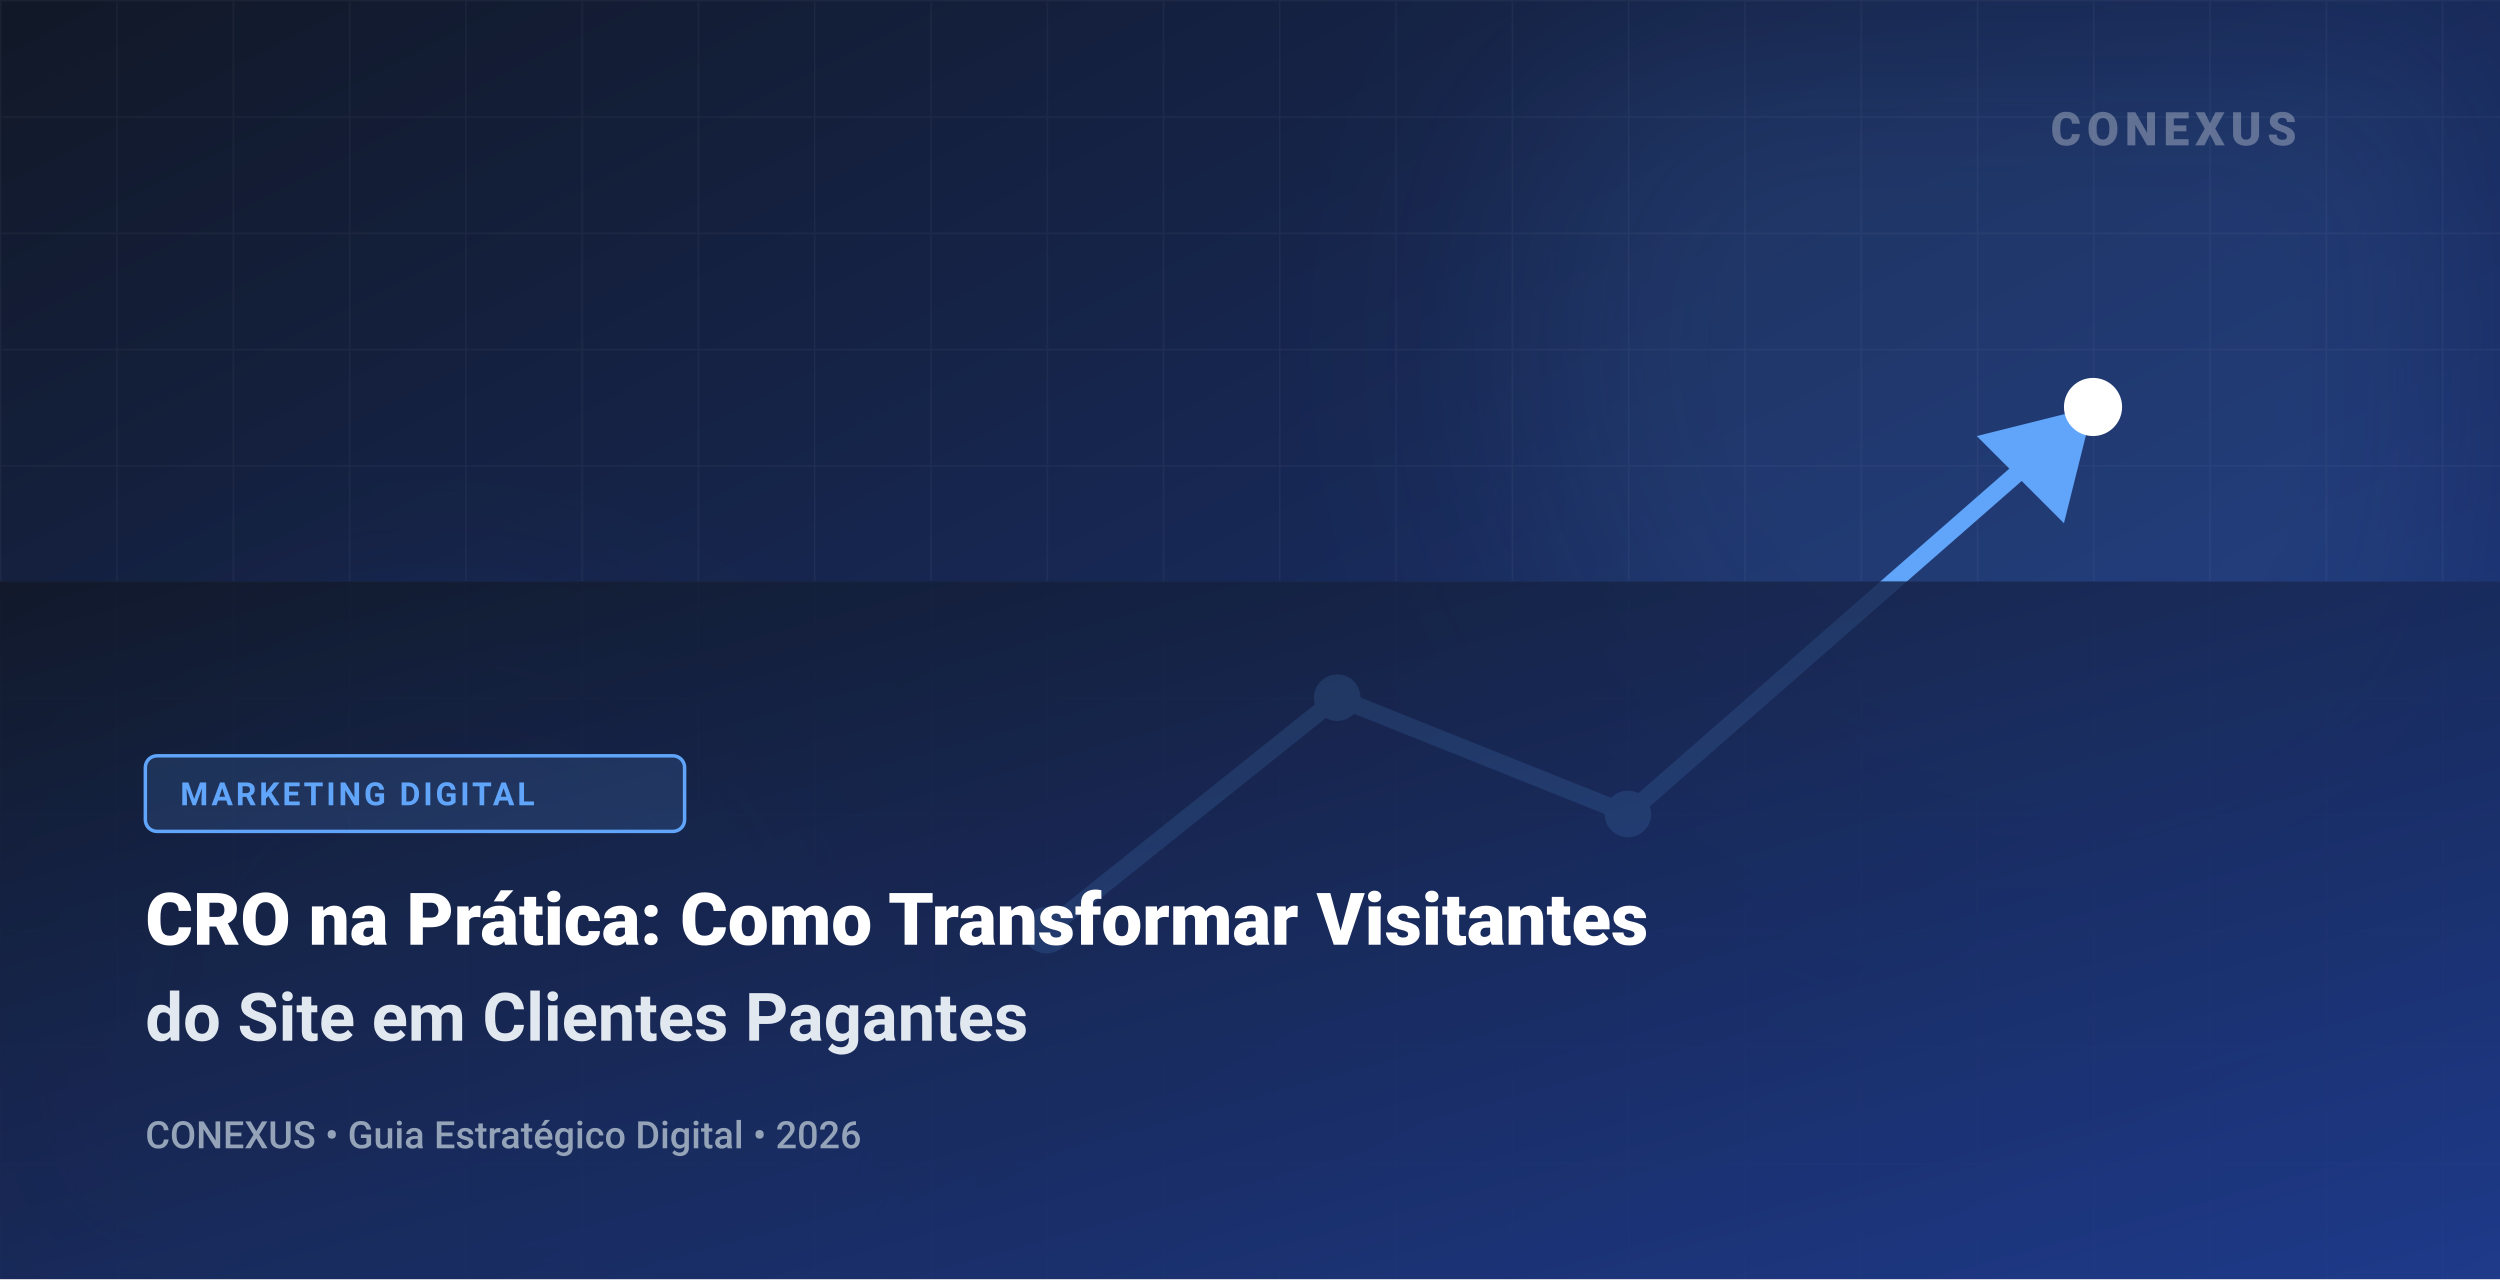
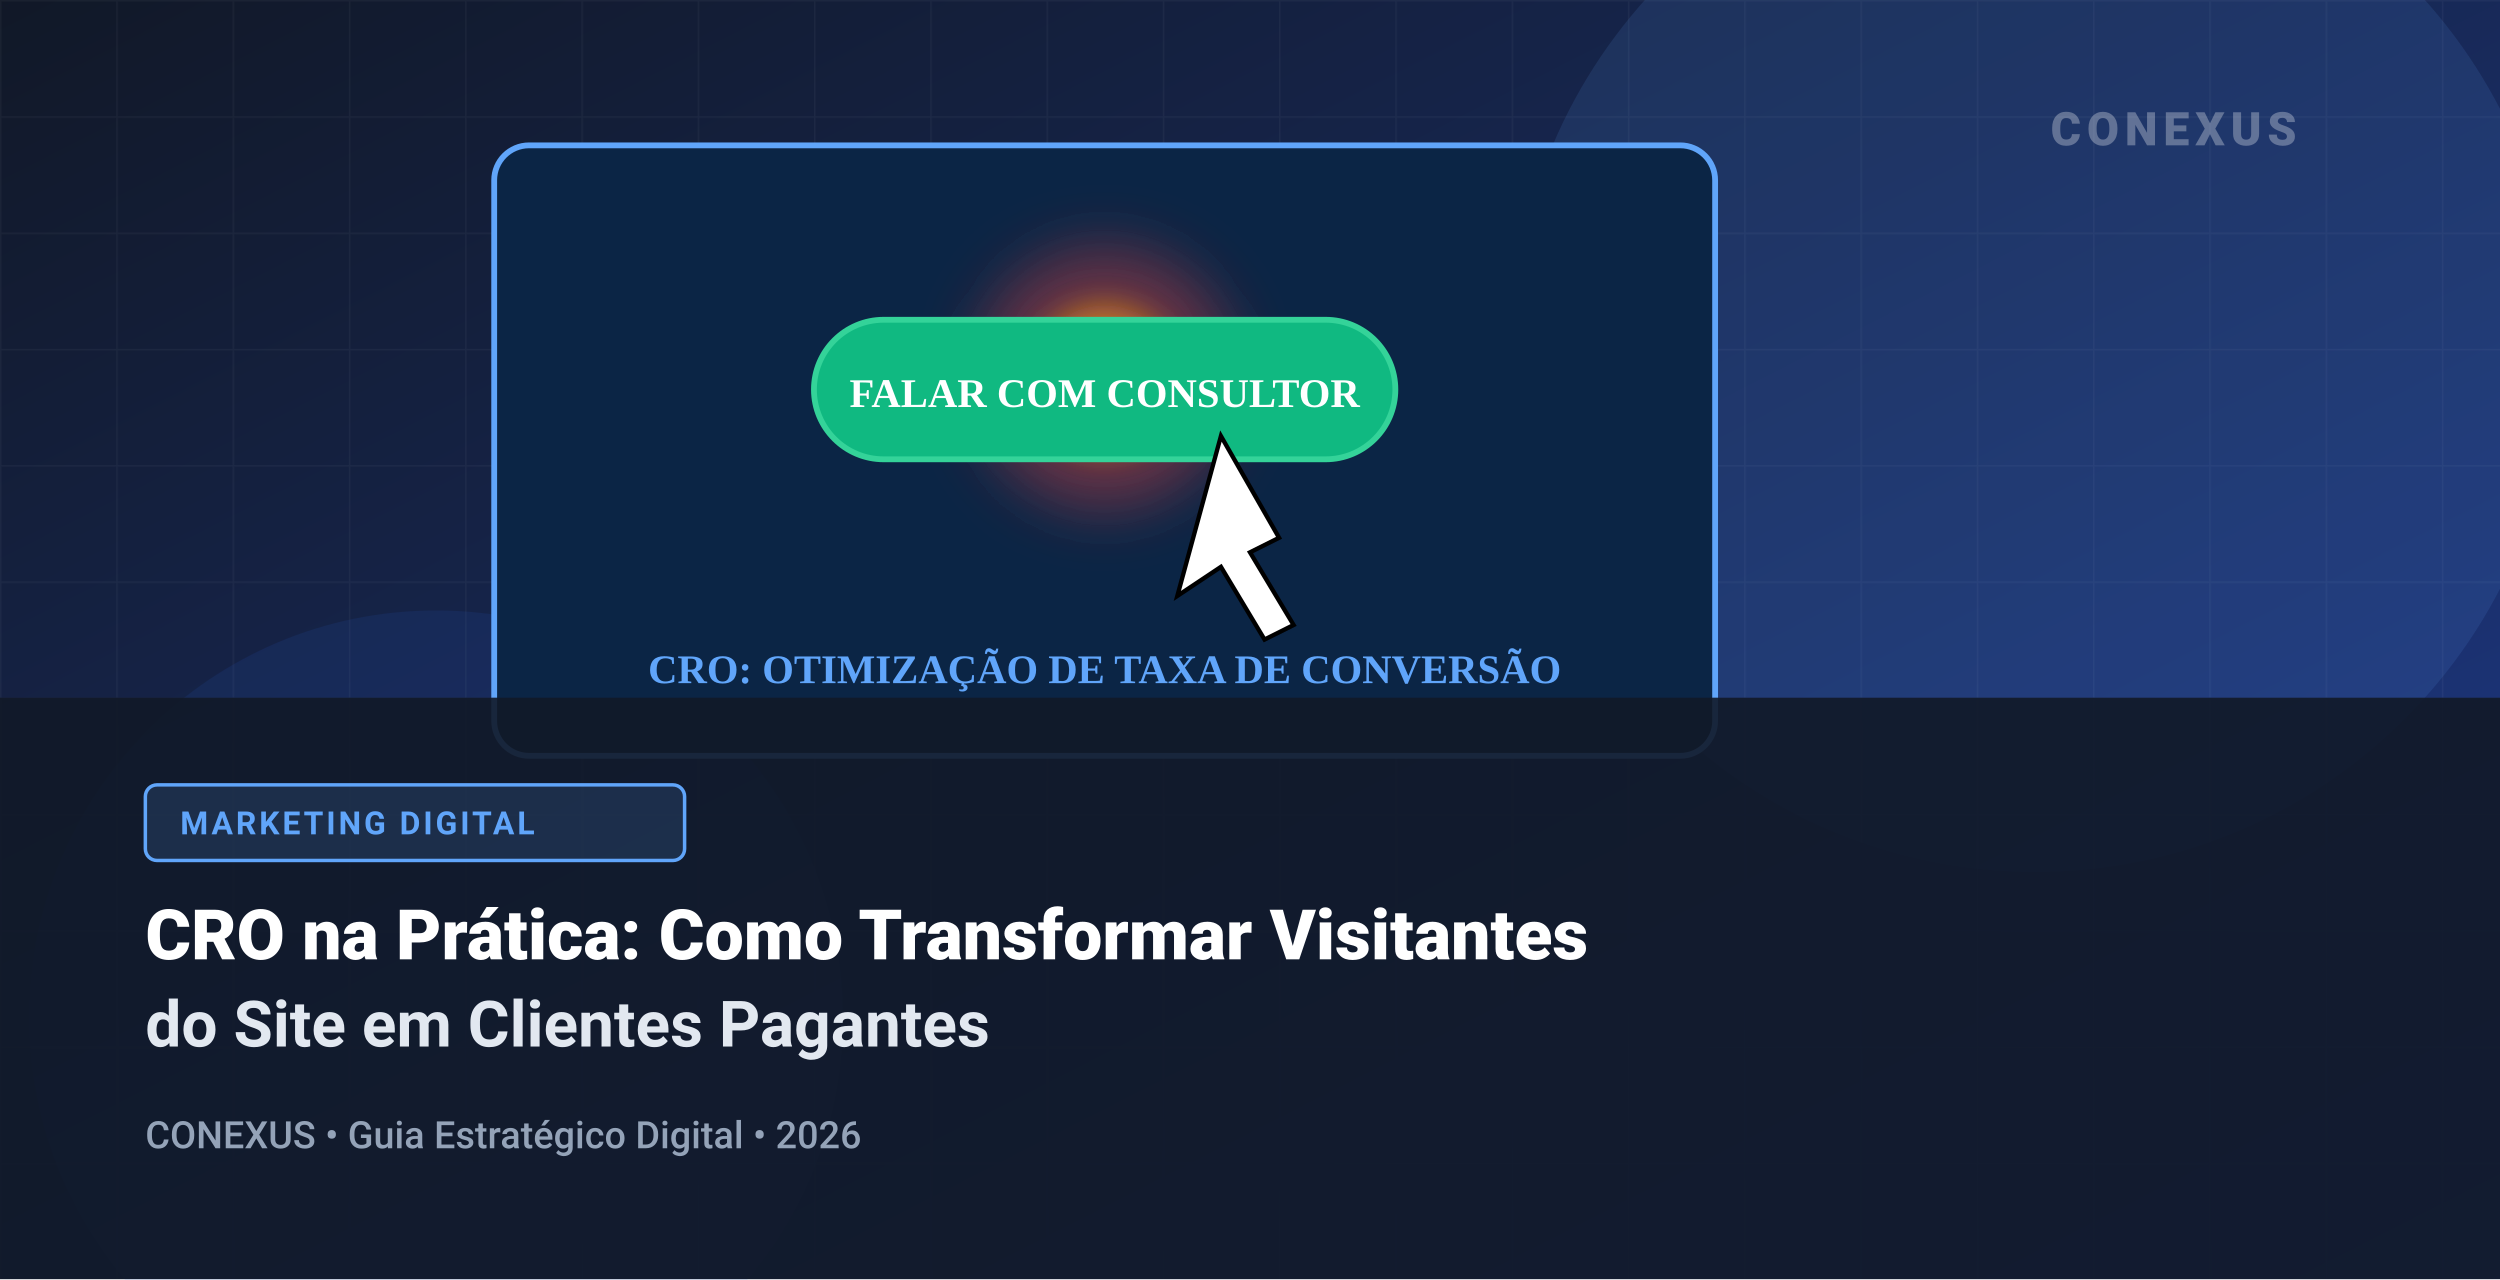
<svg xmlns="http://www.w3.org/2000/svg" viewBox="0 0 860 440" width="860" height="440">
  <defs>
-     <linearGradient id="bgGrad" x1="0%" y1="0%" x2="100%" y2="100%">
+     <linearGradient id="bgGrad_como_transformar_visitantes_do_site_em_clientes" x1="0%" y1="0%" x2="100%" y2="100%">
      <stop offset="0%" stop-color="#111827" />
      <stop offset="100%" stop-color="#1E3A8A" />
    </linearGradient>
-     <linearGradient id="glowGrad" x1="0%" y1="0%" x2="100%" y2="0%">
-       <stop offset="0%" stop-color="#60A5FA" stop-opacity="0.8" />
-       <stop offset="100%" stop-color="#2563EB" stop-opacity="0" />
-     </linearGradient>
-     <pattern id="gridPattern" width="40" height="40" patternUnits="userSpaceOnUse">
+     <pattern id="gridPattern_como_transformar_visitantes_do_site_em_clientes" width="40" height="40" patternUnits="userSpaceOnUse">
      <path d="M 40 0 L 0 0 0 40" fill="none" stroke="rgba(255, 255, 255, 0.04)" stroke-width="1" />
    </pattern>
  </defs>
-   <rect width="860" height="440" fill="url(#bgGrad)" />
-   <rect width="860" height="440" fill="url(#gridPattern)" />
-   <circle cx="700" cy="120" r="180" fill="#60A5FA" opacity="0.12" filter="blur(40px)" />
-   <circle cx="150" cy="350" r="140" fill="#2563EB" opacity="0.1" filter="blur(30px)" />
-   <g transform="translate(140, 20)">
-     <path d="M220 300 L320 220 L420 260 L580 120" fill="none" stroke="#60A5FA" stroke-width="6" stroke-linecap="round" />
-     <polygon points="580,120 540,130 570,160" fill="#60A5FA" />
-     <circle cx="220" cy="300" r="8" fill="#60A5FA" />
-     <circle cx="320" cy="220" r="8" fill="#60A5FA" />
-     <circle cx="420" cy="260" r="8" fill="#60A5FA" />
-     <circle cx="580" cy="120" r="10" fill="#FFFFFF" />
+   <rect width="860" height="440" fill="url(#bgGrad_como_transformar_visitantes_do_site_em_clientes)" />
+   <rect width="860" height="440" fill="url(#gridPattern_como_transformar_visitantes_do_site_em_clientes)" />
+   <circle cx="700" cy="120" r="180" fill="#60A5FA" opacity="0.12" />
+   <circle cx="150" cy="350" r="140" fill="#2563EB" opacity="0.1" />
+   <g transform="translate(100, 20)">
+     <rect x="70" y="30" width="420" height="210" rx="12" fill="#0B2545" stroke="#60A5FA" stroke-width="2" />
+     <circle cx="280" cy="110" r="45" fill="rgba(239, 68, 68, 0.4)" filter="blur(10px)" />
+     <circle cx="280" cy="110" r="25" fill="rgba(245, 158, 11, 0.6)" filter="blur(5px)" />
+     <rect x="180" y="90" width="200" height="48" rx="24" fill="#10B981" stroke="#34D399" stroke-width="2" />
+     <text x="280" y="120" fill="#FFFFFF" font-size="14" font-weight="900" text-anchor="middle">FALAR COM CONSULTOR</text>
+     <polygon points="320,130 340,165 330,170 345,195 335,200 320,175 305,185" fill="#FFFFFF" stroke="#000000" stroke-width="1.5" />
+     <text x="280" y="215" fill="#60A5FA" font-size="14" font-weight="800" text-anchor="middle">CRO: OTIMIZAÇÃO DE TAXA DE CONVERSÃO</text>
  </g>
-   <rect x="0" y="200" width="860" height="240" fill="url(#bgGrad)" opacity="0.85" />
-   <g transform="translate(50, 260)">
+   <rect x="0" y="240" width="860" height="200" fill="#111827" opacity="0.9" />
+   <g transform="translate(50, 270)">
    <rect x="0" y="0" width="185.5" height="26" rx="4" fill="#60A5FA" fill-opacity="0.15" stroke="#60A5FA" stroke-width="1.2" />
    <text x="12" y="17" fill="#60A5FA" font-family="system-ui, -apple-system, BlinkMacSystemFont, 'Segoe UI', Roboto, sans-serif" font-size="11" font-weight="700" letter-spacing="1">MARKETING DIGITAL</text>
-     <text x="0" y="65" fill="#FFFFFF" font-family="system-ui, -apple-system, BlinkMacSystemFont, 'Segoe UI', Roboto, sans-serif" font-size="25" font-weight="800">CRO na Prática: Como Transformar Visitantes</text>
-     <text x="0" y="98" fill="#E2E8F0" font-family="system-ui, -apple-system, BlinkMacSystemFont, 'Segoe UI', Roboto, sans-serif" font-size="23" font-weight="700">do Site em Clientes Pagantes</text>
-     <text x="0" y="135" fill="#94A3B8" font-family="system-ui, -apple-system, BlinkMacSystemFont, 'Segoe UI', Roboto, sans-serif" font-size="13" font-weight="500">CONEXUS • Guia Estratégico Digital • 2026</text>
+     <text x="0" y="60" fill="#FFFFFF" font-family="system-ui, -apple-system, BlinkMacSystemFont, 'Segoe UI', Roboto, sans-serif" font-size="24" font-weight="800">CRO na Prática: Como Transformar Visitantes</text>
+     <text x="0" y="90" fill="#E2E8F0" font-family="system-ui, -apple-system, BlinkMacSystemFont, 'Segoe UI', Roboto, sans-serif" font-size="22" font-weight="700">do Site em Clientes Pagantes</text>
+     <text x="0" y="125" fill="#94A3B8" font-family="system-ui, -apple-system, BlinkMacSystemFont, 'Segoe UI', Roboto, sans-serif" font-size="13" font-weight="500">CONEXUS • Guia Estratégico Digital • 2026</text>
  </g>
  <text x="790" y="50" fill="#FFFFFF" opacity="0.3" font-family="system-ui, -apple-system, BlinkMacSystemFont, 'Segoe UI', Roboto, sans-serif" font-size="16" font-weight="800" text-anchor="end" letter-spacing="2">CONEXUS</text>
</svg>
